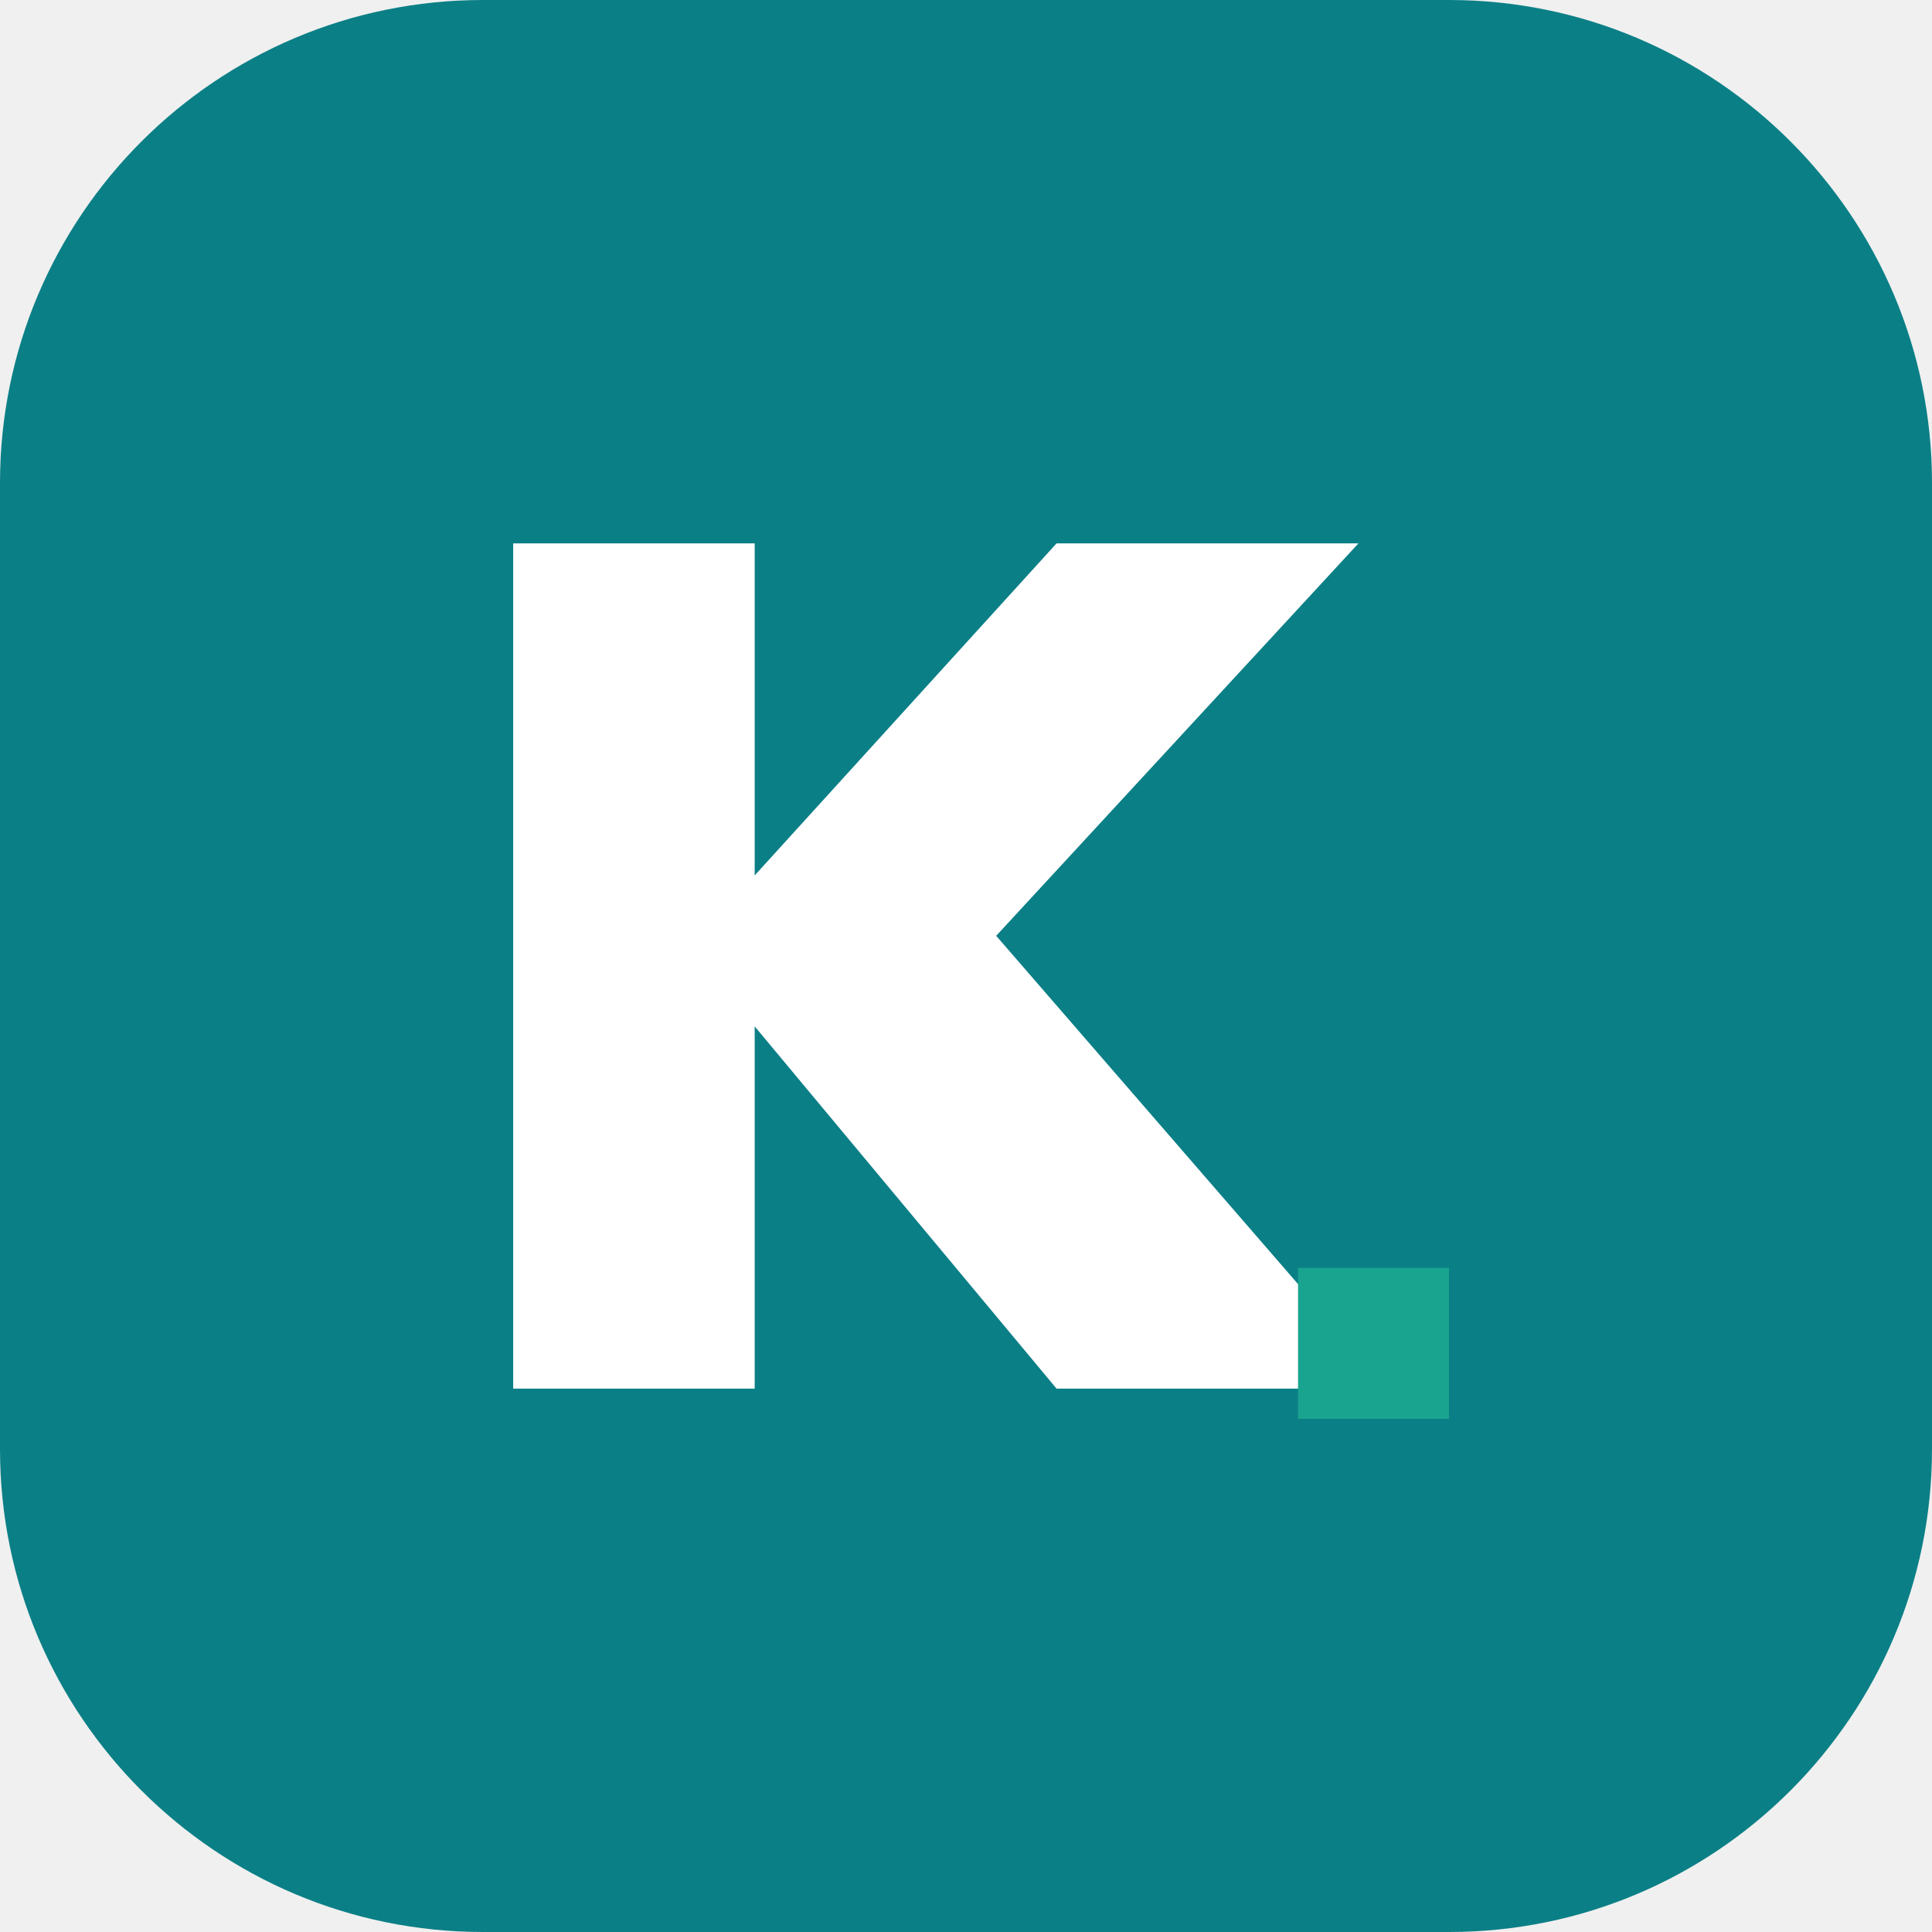
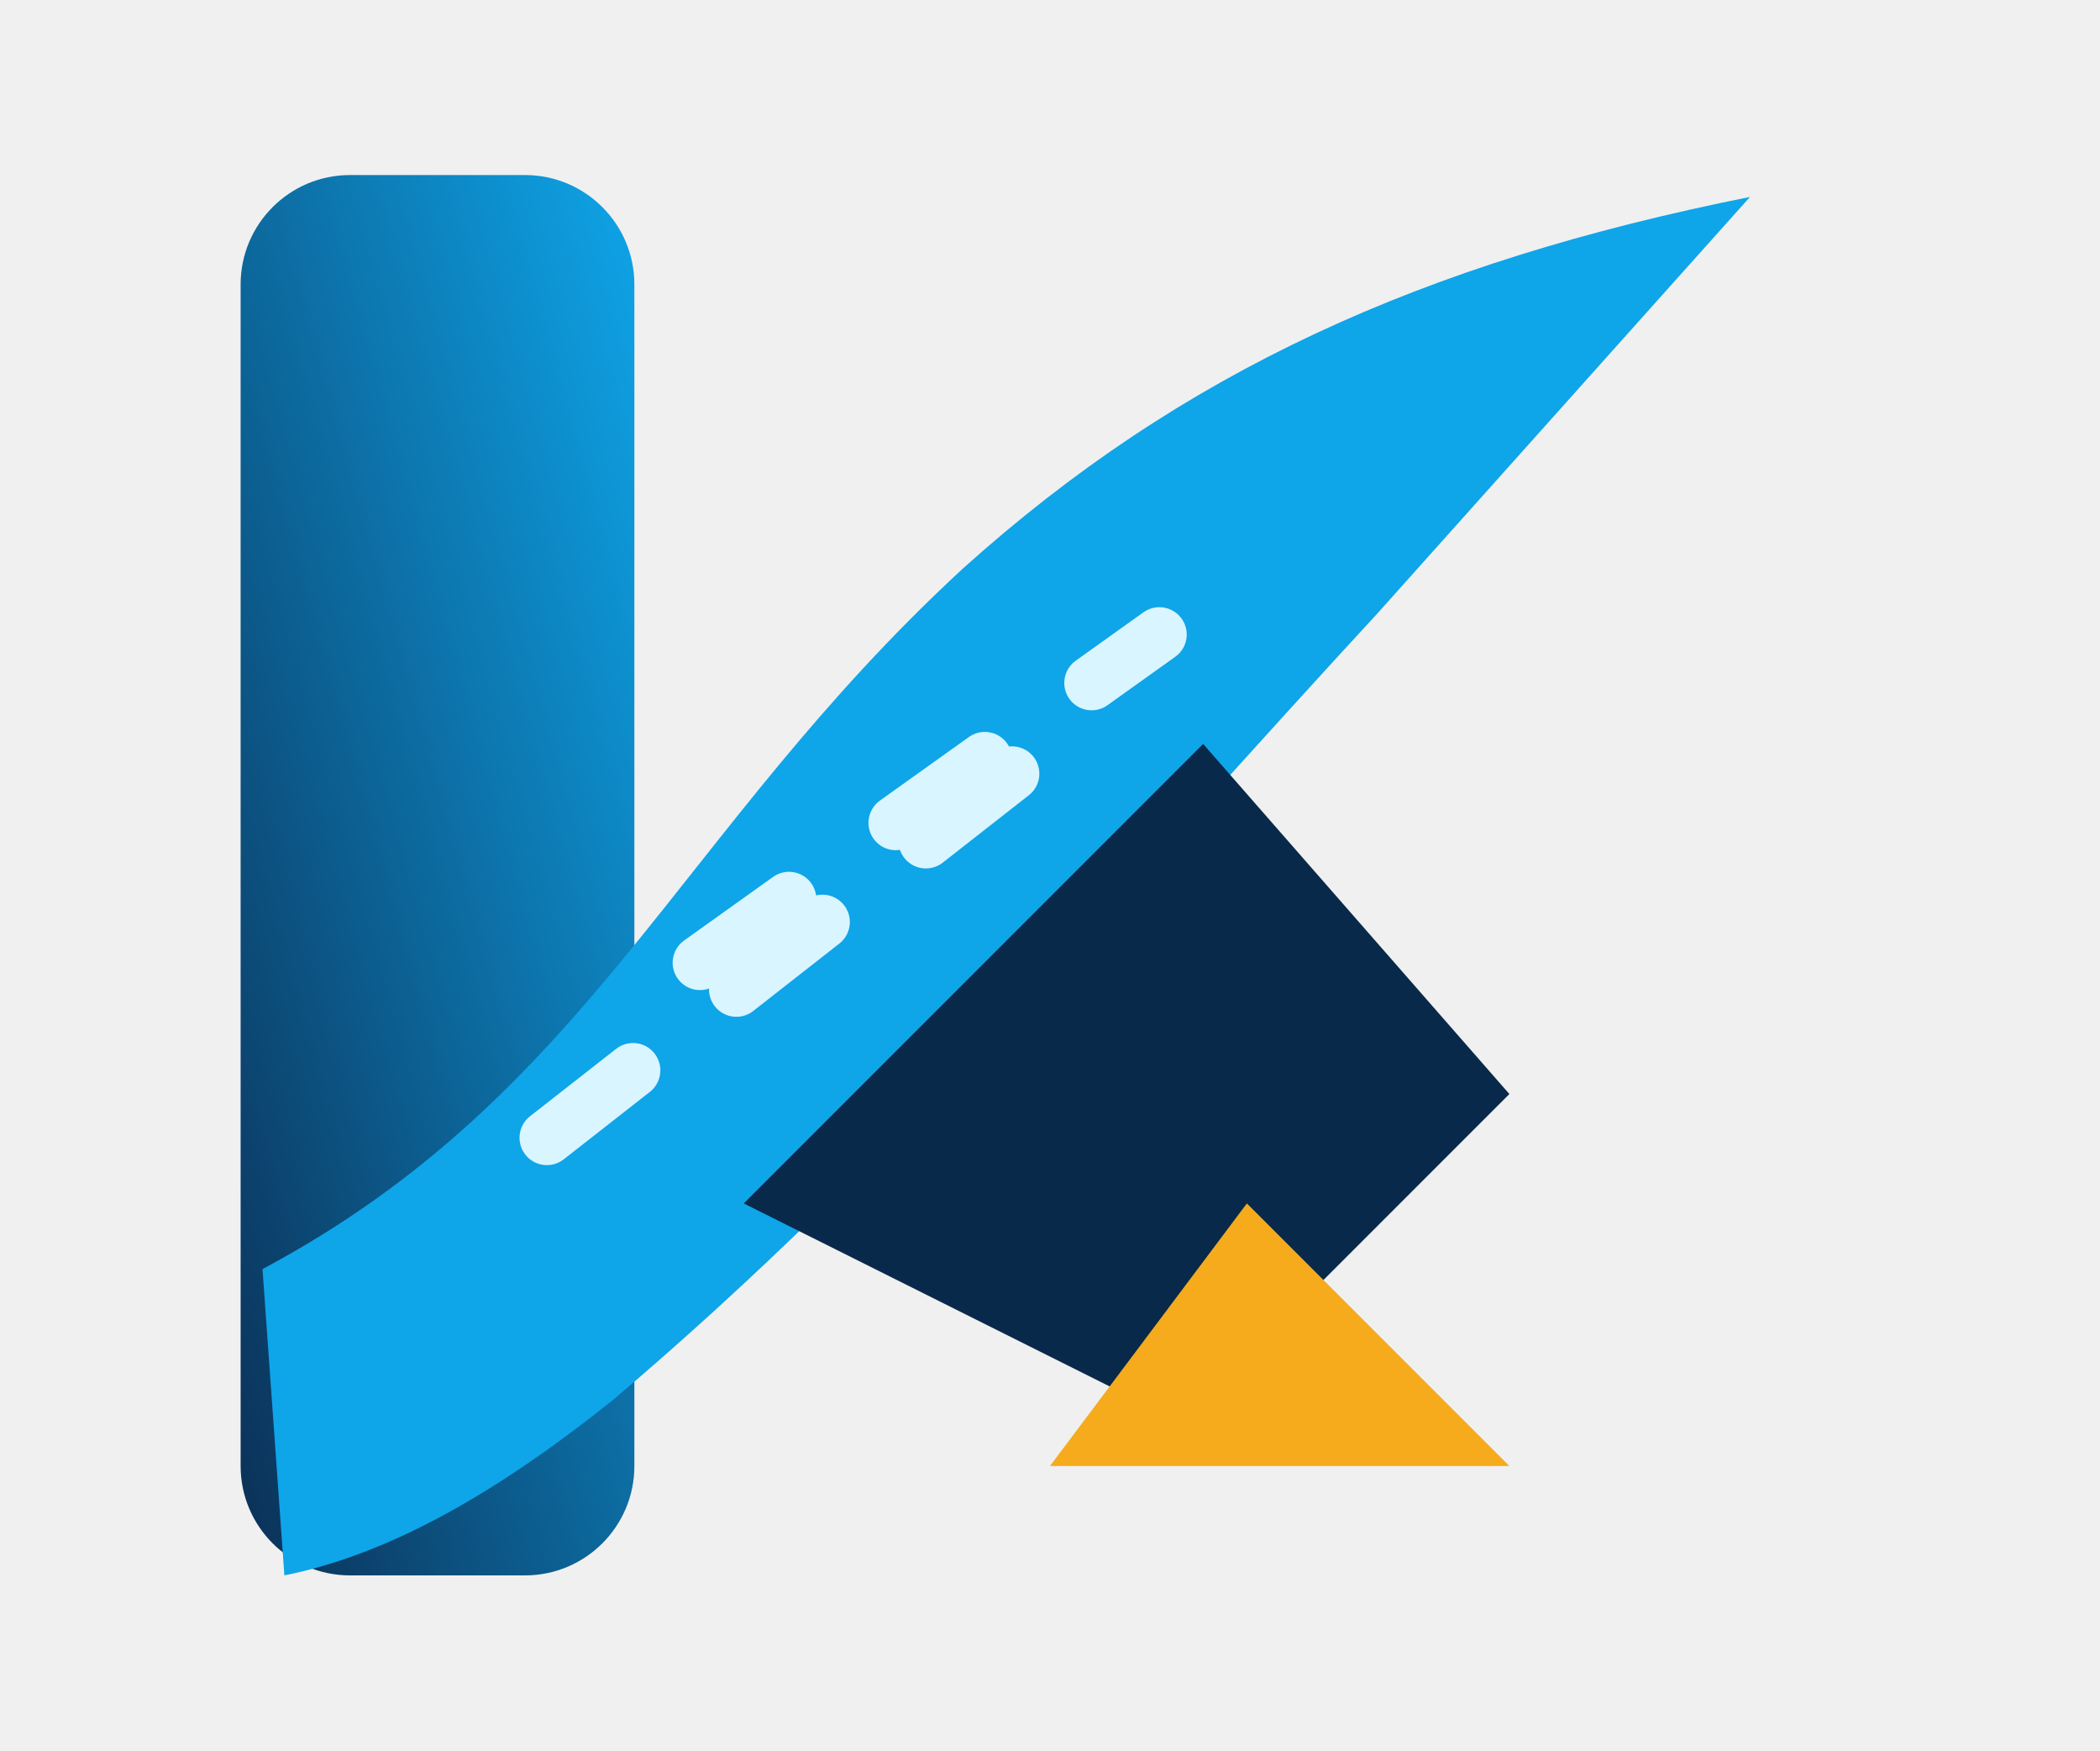
- <svg xmlns="http://www.w3.org/2000/svg" viewBox="0 0 64 64">
-   <rect width="64" height="64" rx="16" fill="#0b7f86" />
-   <path d="M17 18h8v11l10-11h10L33 31l13 15H35L25 34v12h-8z" fill="#fff" />
-   <path d="M43 42h5v5h-5z" fill="#19a48f" />
+ <svg xmlns="http://www.w3.org/2000/svg" viewBox="0 0 96 80" role="img" aria-label="KEMEX">
+   <defs>
+     <linearGradient id="blue" x1="0" x2="1" y1="1" y2="0">
+       <stop offset="0" stop-color="#0b2f55" />
+       <stop offset="1" stop-color="#0ea5e9" />
+     </linearGradient>
+   </defs>
+   <rect x="11" y="8" width="18" height="64" rx="5" fill="url(#blue)" />
+   <path d="M12 58C27 50 31 38 44 26C54 17 65 12 80 9L63 28C51 41 41 53 28 64C23 68 18 71 13 72Z" fill="#0ea5e9" />
+   <path d="M34 55L55 34L69 50L54 65Z" fill="#08294a" />
+   <path d="M57 55L69 67H48Z" fill="#f5ab1c" />
+   <path d="M25 52L48 34M32 44L53 29" stroke="#d9f5ff" stroke-width="2.5" stroke-linecap="round" stroke-dasharray="5 6" fill="none" />
</svg>
